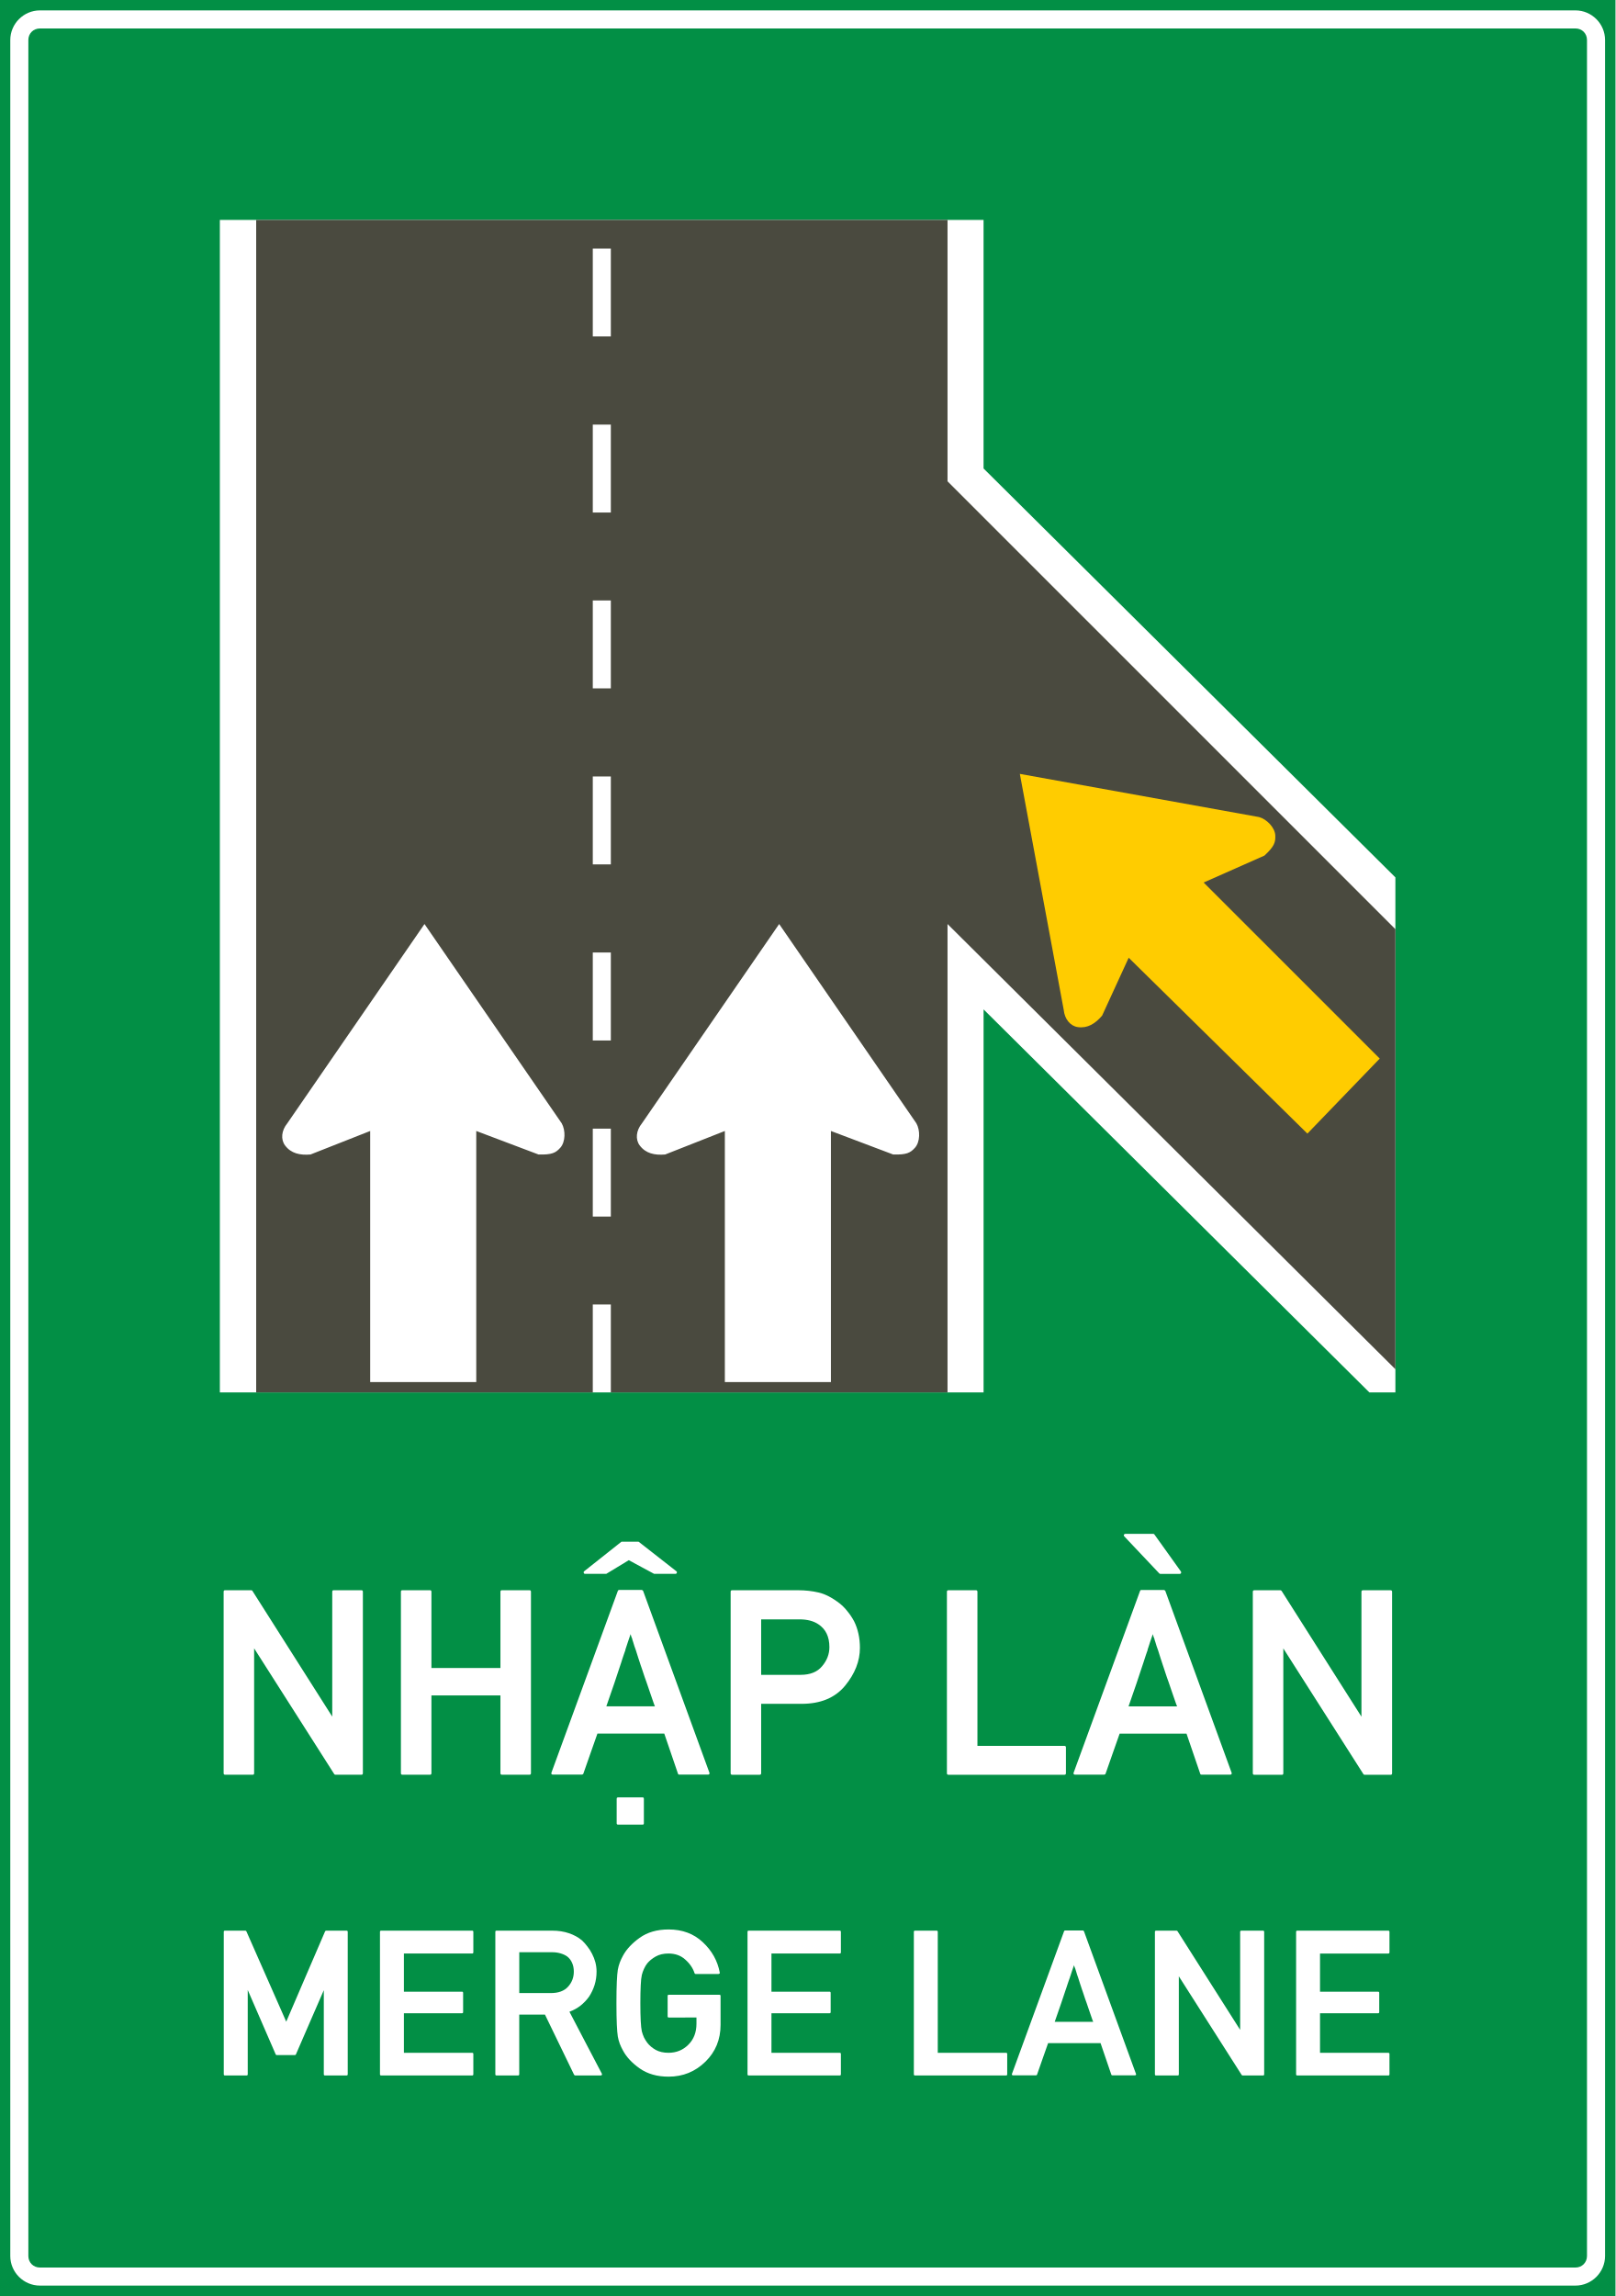
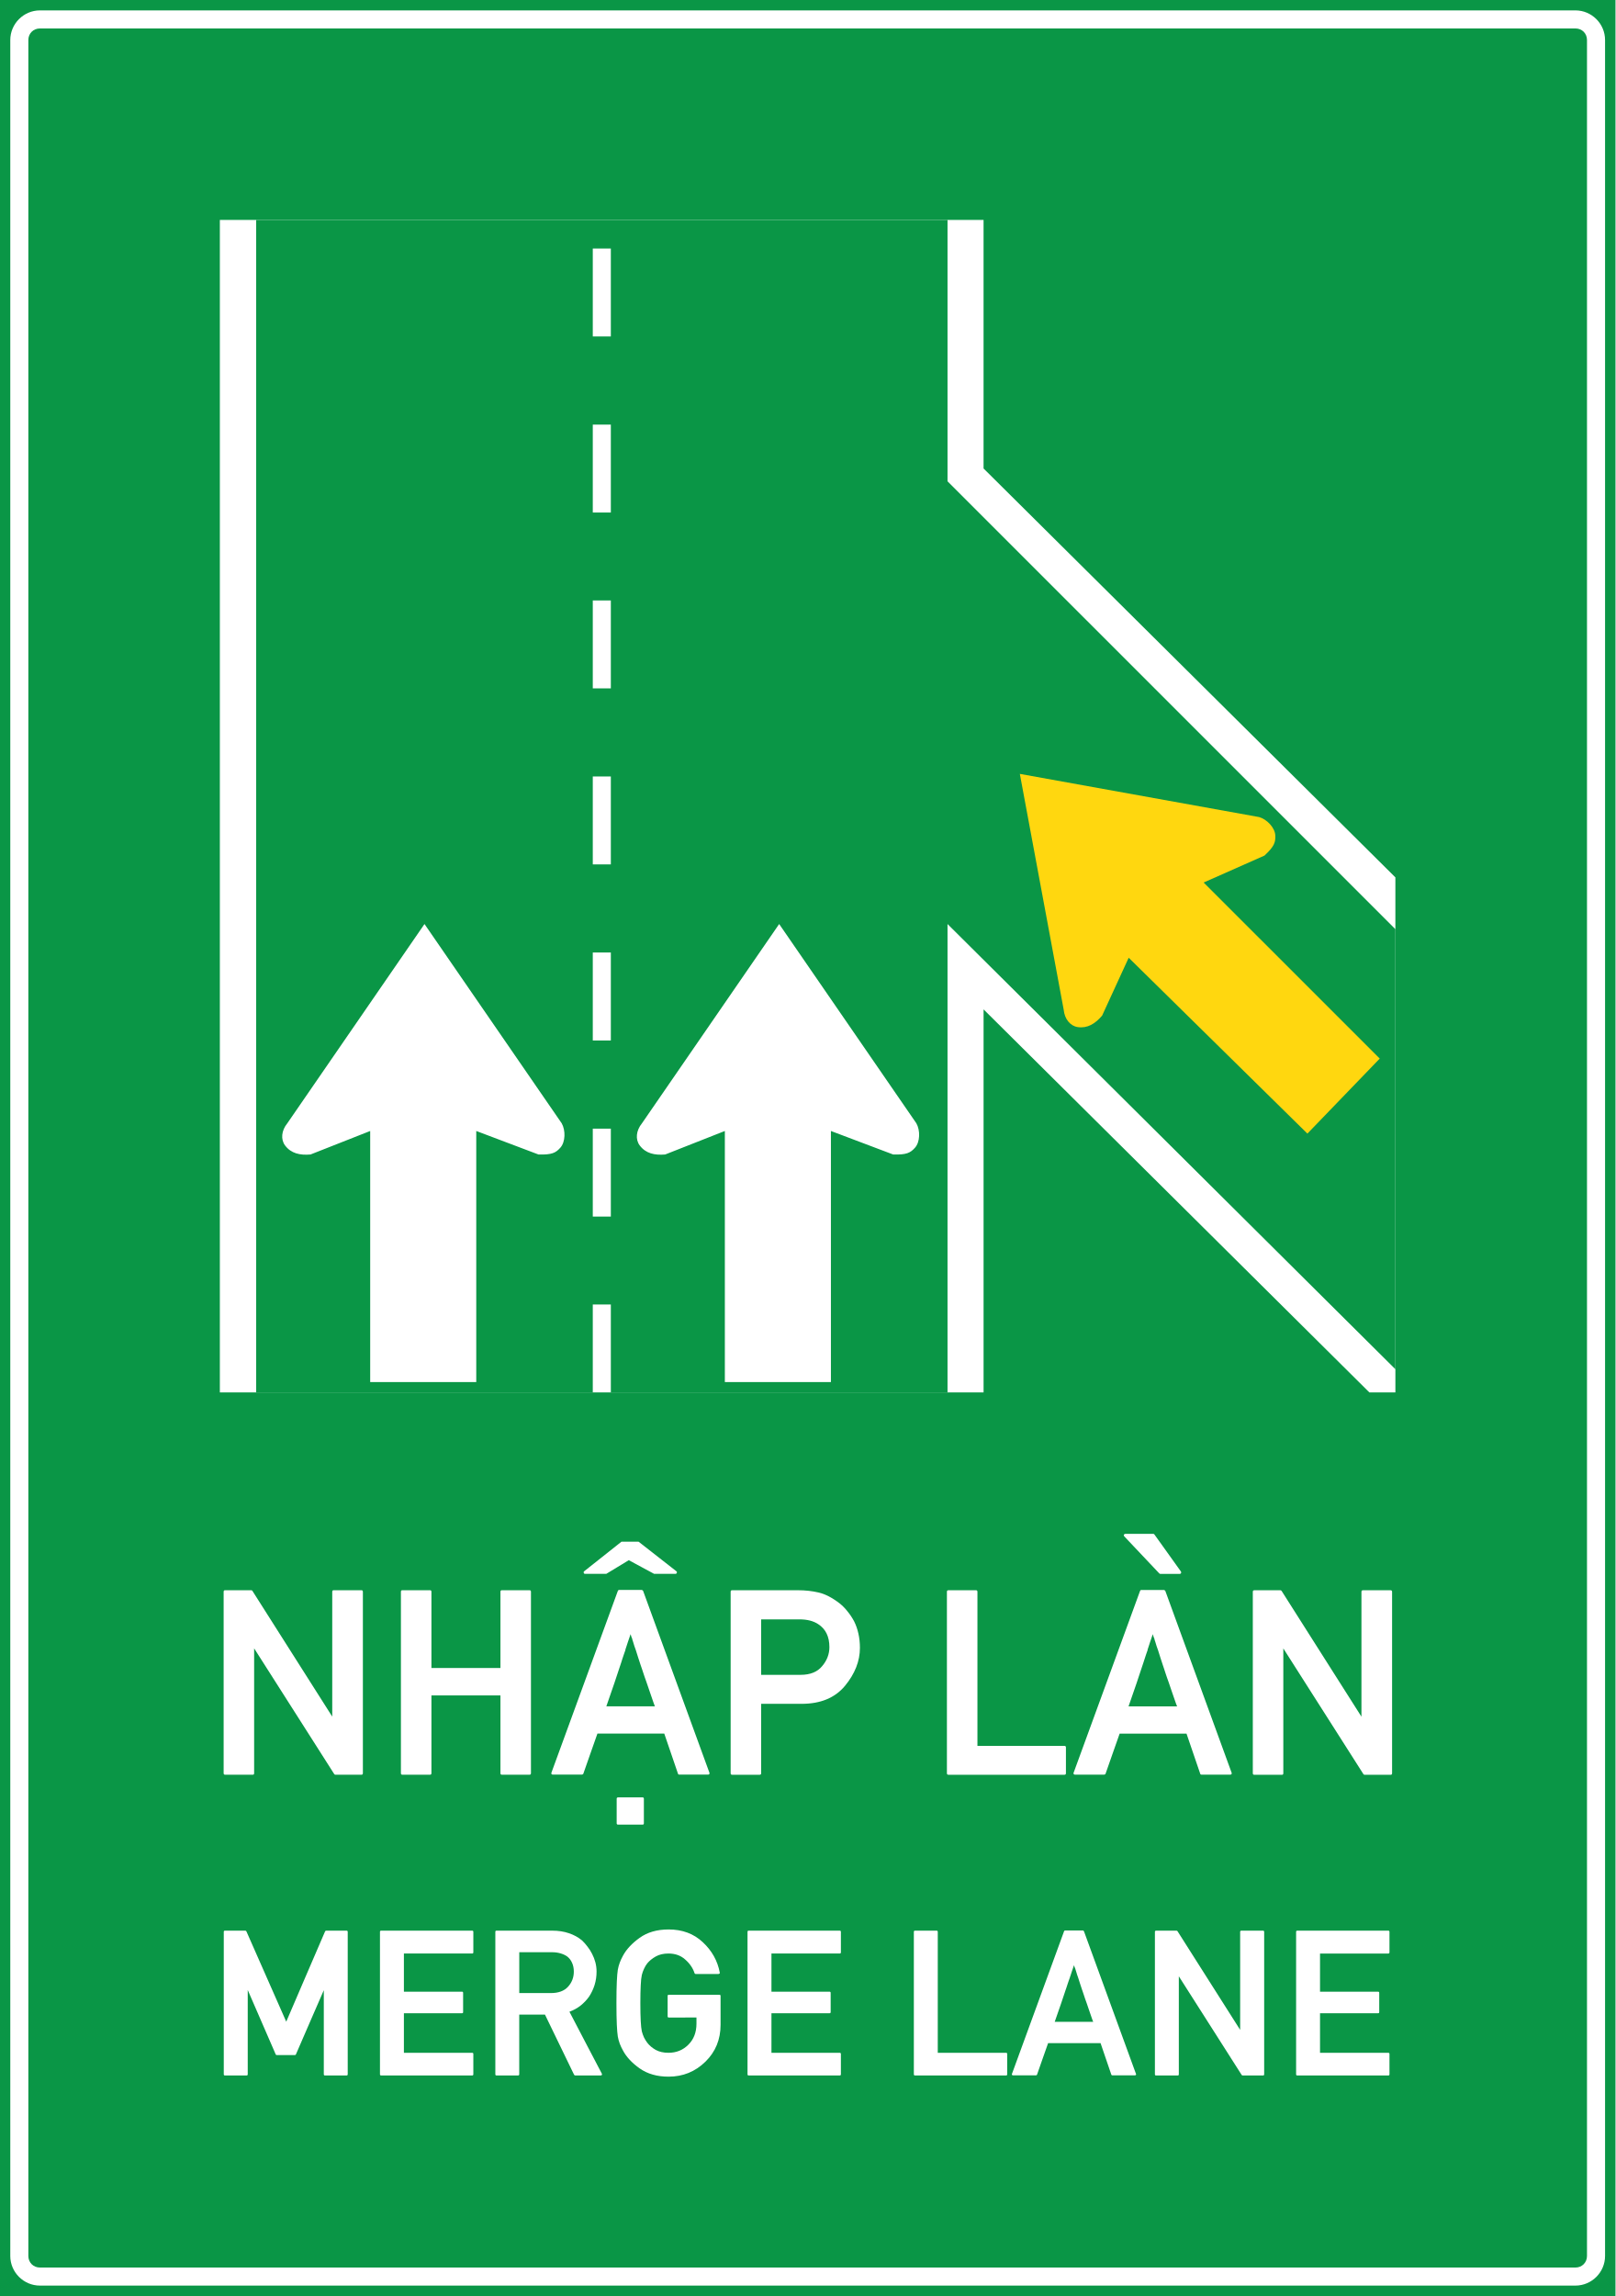
<svg xmlns="http://www.w3.org/2000/svg" id="svg8" version="1.1" viewBox="0 0 109.628 155.775" height="155.775mm" width="109.628mm">
  <defs id="defs2" />
  <g transform="translate(-159.4911,-166.8263)" id="layer1">
-     <path id="rect8860" style="opacity:1;fill:#028f45;fill-opacity:1;fill-rule:evenodd;stroke-width:0.119;stroke-linecap:square;stroke-miterlimit:10;paint-order:stroke fill markers" d="m 159.491,166.826 h 109.628 v 155.775 h -109.628 z" />
+     <path id="rect8860" style="opacity:1;fill:#0A9646;fill-opacity:1;fill-rule:evenodd;stroke-width:0.119;stroke-linecap:square;stroke-miterlimit:10;paint-order:stroke fill markers" d="m 159.491,166.826 h 109.628 v 155.775 h -109.628 z" />
    <path style="opacity:1;fill:#ffffff;fill-opacity:1;fill-rule:nonzero;stroke:none;stroke-width:0.353" d="m 254.186,261.296 h -1.766 l -26.181,-25.986 v 25.986 h -51.828 v -79.549 h 49.38 2.447 v 16.864 l 27.947,27.742 z" id="path7227" />
-     <path id="path7197" style="opacity:1;fill:#4a4a3f;fill-opacity:1;fill-rule:nonzero;stroke:none;stroke-width:0.353" d="m 176.876,181.746 v 79.549 h 22.843 v -5.965 h 1.225 v 5.965 h 22.848 v -31.777 l 30.394,30.206 V 229.868 l -30.394,-30.388 v -17.734 z m 22.843,1.941 h 1.225 v 5.965 h -1.225 z m 0,11.946 h 1.225 v 5.965 h -1.225 z m 0,11.932 h 1.225 v 5.966 h -1.225 z m 0,11.942 h 1.225 v 5.966 h -1.225 z m 0,11.945 h 1.225 v 5.966 h -1.225 z m 0,11.949 h 1.225 v 5.966 h -1.225 z" />
+     <path id="path7197" style="opacity:1;fill:#0A9646;fill-opacity:1;fill-rule:nonzero;stroke:none;stroke-width:0.353" d="m 176.876,181.746 v 79.549 h 22.843 v -5.965 h 1.225 v 5.965 h 22.848 v -31.777 l 30.394,30.206 V 229.868 l -30.394,-30.388 v -17.734 z m 22.843,1.941 h 1.225 v 5.965 h -1.225 z m 0,11.946 h 1.225 v 5.965 h -1.225 z m 0,11.932 h 1.225 v 5.966 h -1.225 z m 0,11.942 h 1.225 v 5.966 h -1.225 z m 0,11.945 h 1.225 v 5.966 h -1.225 z m 0,11.949 h 1.225 v 5.966 h -1.225 z" />
    <path style="color:#000000;font-style:normal;font-variant:normal;font-weight:normal;font-stretch:normal;font-size:medium;line-height:normal;font-family:sans-serif;font-variant-ligatures:normal;font-variant-position:normal;font-variant-caps:normal;font-variant-numeric:normal;font-variant-alternates:normal;font-variant-east-asian:normal;font-feature-settings:normal;font-variation-settings:normal;text-indent:0;text-align:start;text-decoration:none;text-decoration-line:none;text-decoration-style:solid;text-decoration-color:#000000;letter-spacing:normal;word-spacing:normal;text-transform:none;writing-mode:lr-tb;direction:ltr;text-orientation:mixed;dominant-baseline:auto;baseline-shift:baseline;text-anchor:start;white-space:normal;shape-padding:0;shape-margin:0;inline-size:0;clip-rule:nonzero;display:inline;overflow:visible;visibility:visible;opacity:1;isolation:auto;mix-blend-mode:normal;color-interpolation:sRGB;color-interpolation-filters:linearRGB;solid-color:#000000;solid-opacity:1;vector-effect:none;fill:#ffffff;fill-opacity:1;fill-rule:evenodd;stroke:none;stroke-width:0.503;stroke-linecap:square;stroke-linejoin:miter;stroke-miterlimit:10;stroke-dasharray:none;stroke-dashoffset:0;stroke-opacity:1;paint-order:stroke fill markers;color-rendering:auto;image-rendering:auto;shape-rendering:auto;text-rendering:auto;enable-background:accumulate;stop-color:#000000;stop-opacity:1" d="m 162.199,167.532 c -1.102,0 -2.01,0.906 -2.01,2.008 v 150.347 c 0,1.102 0.907,2.008 2.01,2.008 h 104.207 c 1.102,0 2.008,-0.906 2.008,-2.008 V 169.54 c 0,-1.102 -0.906,-2.008 -2.008,-2.008 z m 0,1.225 h 104.207 c 0.445,0 0.782,0.338 0.782,0.782 v 150.347 c 0,0.445 -0.338,0.784 -0.782,0.784 h -104.207 c -0.445,0 -0.784,-0.339 -0.784,-0.784 V 169.54 c 0,-0.445 0.339,-0.782 0.784,-0.782 z" id="path8867" />
    <path id="path10830" style="font-style:normal;font-variant:normal;font-weight:normal;font-stretch:normal;font-size:16.067px;line-height:1.3;font-family:Giaothong2;-inkscape-font-specification:Giaothong2;text-align:center;letter-spacing:0.165px;text-anchor:middle;opacity:1;fill:#ffffff;fill-opacity:1;stroke-width:0.265" d="m 247.528,307.64 q -0.08,0 -0.08,-0.081 v -9.663 q 0,-0.081 0.08,-0.081 h 6.176 q 0.08,0 0.08,0.081 v 1.389 q 0,0.081 -0.08,0.081 h -4.633 v 2.589 h 3.938 q 0.08,0 0.08,0.081 v 1.308 q 0,0.074 -0.08,0.074 h -3.938 v 2.684 h 4.633 q 0.08,0 0.08,0.081 v 1.376 q 0,0.081 -0.08,0.081 z m -9.582,0 q -0.08,0 -0.08,-0.081 v -9.663 q 0,-0.081 0.08,-0.081 h 1.389 q 0.041,0 0.068,0.041 l 4.248,6.689 v -6.649 q 0,-0.081 0.08,-0.081 h 1.47 q 0.08,0 0.08,0.081 v 9.663 q 0,0.081 -0.08,0.081 h -1.382 q -0.041,0 -0.068,-0.041 l -4.262,-6.689 v 6.649 q 0,0.081 -0.073,0.081 z m -9.71,-0.008 q -0.045,0 -0.068,-0.034 -0.025,-0.034 0,-0.074 l 3.533,-9.669 q 0.025,-0.054 0.068,-0.054 h 1.207 q 0.025,0 0.041,0.019 0.026,0.014 0.034,0.034 l 3.527,9.669 q 0.025,0.041 0,0.074 -0.025,0.034 -0.06,0.034 h -1.544 q -0.054,0 -0.068,-0.054 l -0.728,-2.131 h -3.56 q -0.19,0.546 -0.378,1.072 -0.183,0.519 -0.371,1.059 0,0.019 -0.034,0.041 -0.025,0.014 -0.041,0.014 z m 5.442,-3.634 q -0.025,-0.047 -0.041,-0.101 -0.025,-0.054 -0.034,-0.094 -0.114,-0.33 -0.209,-0.607 -0.095,-0.283 -0.168,-0.492 -0.045,-0.135 -0.095,-0.263 -0.041,-0.128 -0.08,-0.243 -0.034,-0.108 -0.068,-0.202 -0.034,-0.101 -0.068,-0.196 -0.06,-0.196 -0.129,-0.391 -0.06,-0.196 -0.129,-0.405 -0.034,-0.094 -0.073,-0.209 -0.034,-0.115 -0.073,-0.243 -0.025,-0.068 -0.034,-0.101 0,-0.041 -0.025,-0.074 -0.025,-0.041 -0.034,-0.088 -0.025,-0.047 -0.041,-0.135 -0.073,0.222 -0.142,0.411 -0.06,0.189 -0.114,0.351 -0.025,0.041 -0.025,0.074 0,0.034 -0.025,0.068 -0.034,0.114 -0.075,0.216 -0.034,0.101 -0.068,0.202 -0.034,0.108 -0.068,0.209 -0.034,0.101 -0.068,0.196 -0.068,0.202 -0.142,0.425 -0.068,0.222 -0.156,0.465 -0.089,0.243 -0.183,0.526 -0.095,0.276 -0.244,0.701 z m -12.091,3.641 q -0.08,0 -0.08,-0.081 v -9.663 q 0,-0.081 0.08,-0.081 h 1.463 q 0.08,0 0.08,0.081 v 8.206 h 4.633 q 0.08,0 0.08,0.081 v 1.376 q 0,0.081 -0.08,0.081 z m -11.288,0 q -0.08,0 -0.08,-0.081 v -9.663 q 0,-0.081 0.08,-0.081 h 6.177 q 0.08,0 0.08,0.081 v 1.389 q 0,0.081 -0.08,0.081 h -4.632 v 2.589 h 3.938 q 0.08,0 0.08,0.081 v 1.308 q 0,0.074 -0.08,0.074 h -3.938 v 2.684 h 4.632 q 0.08,0 0.08,0.081 v 1.376 q 0,0.081 -0.08,0.081 z m -5.421,-3.931 q -0.08,0 -0.08,-0.081 v -1.389 q 0,-0.074 0.08,-0.074 h 3.432 q 0.08,0 0.08,0.074 v 1.969 q 0,1.49 -1.025,2.495 -1.038,1.018 -2.502,1.018 -1.167,0 -1.962,-0.56 -0.782,-0.553 -1.133,-1.214 v 0 q -0.129,-0.229 -0.217,-0.459 -0.089,-0.236 -0.134,-0.492 -0.041,-0.256 -0.068,-0.816 -0.025,-0.566 -0.025,-1.45 0,-0.883 0.025,-1.443 0.026,-0.56 0.068,-0.816 0.045,-0.256 0.134,-0.492 0.089,-0.236 0.217,-0.465 v 0 q 0.351,-0.654 1.133,-1.214 0.789,-0.566 1.962,-0.566 1.403,0 2.32,0.863 0.93,0.863 1.153,2.063 0.025,0.04 -0.025,0.068 -0.026,0.027 -0.068,0.027 h -1.544 q -0.06,0 -0.073,-0.054 -0.089,-0.27 -0.249,-0.499 -0.161,-0.236 -0.398,-0.438 -0.445,-0.398 -1.126,-0.398 -0.505,0 -0.863,0.202 -0.357,0.202 -0.573,0.465 -0.129,0.162 -0.222,0.371 -0.095,0.202 -0.148,0.418 -0.054,0.229 -0.075,0.708 -0.025,0.479 -0.025,1.2 0,0.735 0.025,1.214 0.025,0.472 0.075,0.701 0.054,0.209 0.148,0.418 0.103,0.202 0.222,0.357 0.217,0.283 0.573,0.485 0.357,0.196 0.863,0.196 0.802,0 1.349,-0.546 0.553,-0.546 0.553,-1.43 v -0.418 z m -10.148,-4.43 v 2.771 h 2.138 q 0.782,0 1.173,-0.432 0.391,-0.432 0.391,-1.025 0,-0.337 -0.121,-0.6 -0.114,-0.263 -0.337,-0.432 -0.195,-0.135 -0.459,-0.209 -0.256,-0.074 -0.56,-0.074 z m -1.544,8.361 q -0.08,0 -0.08,-0.081 v -9.663 q 0,-0.081 0.08,-0.081 h 3.783 q 0.627,0 1.133,0.175 0.506,0.169 0.883,0.485 0.195,0.182 0.371,0.418 0.183,0.229 0.317,0.499 0.142,0.27 0.222,0.573 0.08,0.303 0.08,0.627 0,0.479 -0.134,0.91 -0.134,0.425 -0.378,0.796 -0.249,0.344 -0.58,0.607 -0.33,0.256 -0.748,0.411 0.546,1.045 1.099,2.104 0.553,1.052 1.099,2.097 0.025,0.047 0,0.088 -0.025,0.034 -0.068,0.034 h -1.74 q -0.025,0 -0.041,-0.014 -0.025,-0.019 -0.034,-0.034 l -1.976,-4.08 h -1.746 v 4.046 q 0,0.081 -0.08,0.081 z m -7.829,0 q -0.08,0 -0.08,-0.081 v -9.663 q 0,-0.081 0.08,-0.081 h 6.176 q 0.08,0 0.08,0.081 v 1.389 q 0,0.081 -0.08,0.081 h -4.632 v 2.589 h 3.938 q 0.08,0 0.08,0.081 v 1.308 q 0,0.074 -0.08,0.074 h -3.938 v 2.684 h 4.632 q 0.08,0 0.08,0.081 v 1.376 q 0,0.081 -0.08,0.081 z m -10.6,0 q -0.08,0 -0.08,-0.081 v -9.663 q 0,-0.081 0.08,-0.081 h 1.382 q 0.045,0 0.073,0.047 l 2.704,6.129 q 0.654,-1.544 1.315,-3.061 0.661,-1.524 1.322,-3.068 0.025,-0.047 0.073,-0.047 h 1.382 q 0.08,0 0.08,0.081 v 9.663 q 0,0.081 -0.08,0.081 h -1.463 q -0.08,0 -0.08,-0.081 v -5.705 q -0.472,1.099 -0.951,2.185 -0.479,1.086 -0.944,2.178 -0.026,0.041 -0.073,0.041 h -1.22 q -0.045,0 -0.073,-0.041 l -1.901,-4.376 v 5.718 q 0,0.081 -0.08,0.081 z m 69.856,-20.4 q -0.103,0 -0.103,-0.103 V 274.823 q 0,-0.103 0.103,-0.103 h 1.77 q 0.05,0 0.086,0.052 l 5.413,8.524 v -8.473 q 0,-0.103 0.103,-0.103 h 1.873 q 0.103,0 0.103,0.103 v 12.314 q 0,0.103 -0.103,0.103 h -1.761 q -0.052,0 -0.086,-0.052 l -5.431,-8.524 v 8.473 q 0,0.103 -0.095,0.103 z m -12.176,-0.01 q -0.06,0 -0.084,-0.043 -0.026,-0.043 0,-0.095 l 4.503,-12.322 q 0.025,-0.069 0.086,-0.069 h 1.538 q 0.026,0 0.05,0.026 0.034,0.017 0.044,0.043 l 4.494,12.322 q 0.025,0.052 0,0.095 -0.026,0.043 -0.078,0.043 h -1.968 q -0.068,0 -0.084,-0.069 l -0.928,-2.715 h -4.537 q -0.241,0.696 -0.481,1.366 -0.231,0.662 -0.472,1.349 0,0.026 -0.044,0.052 -0.026,0.017 -0.052,0.017 z m 6.935,-4.632 q -0.025,-0.06 -0.052,-0.129 -0.026,-0.069 -0.044,-0.12 -0.146,-0.421 -0.267,-0.773 -0.12,-0.361 -0.214,-0.627 -0.06,-0.172 -0.12,-0.335 -0.05,-0.163 -0.103,-0.309 -0.044,-0.137 -0.084,-0.258 -0.044,-0.129 -0.084,-0.249 -0.078,-0.249 -0.163,-0.498 -0.078,-0.249 -0.163,-0.516 -0.044,-0.12 -0.095,-0.266 -0.044,-0.146 -0.095,-0.309 -0.026,-0.086 -0.044,-0.129 0,-0.052 -0.026,-0.095 -0.025,-0.052 -0.044,-0.112 -0.025,-0.06 -0.052,-0.172 -0.095,0.284 -0.18,0.524 -0.078,0.241 -0.146,0.447 -0.025,0.052 -0.026,0.095 0,0.043 -0.026,0.086 -0.044,0.146 -0.095,0.275 -0.044,0.129 -0.084,0.258 -0.044,0.137 -0.086,0.266 -0.044,0.129 -0.084,0.249 -0.086,0.258 -0.18,0.541 -0.086,0.284 -0.197,0.593 -0.112,0.309 -0.232,0.67 -0.12,0.352 -0.309,0.894 z m -1.134,-8.988 q -0.025,0 -0.044,-0.01 -0.026,-0.017 -0.034,-0.026 l -2.372,-2.509 q -0.052,-0.052 -0.026,-0.112 0.034,-0.06 0.103,-0.06 h 1.89 q 0.052,0 0.084,0.052 l 1.796,2.509 q 0.026,0.06 0,0.112 -0.025,0.043 -0.084,0.043 z m -14.384,13.628 q -0.103,0 -0.103,-0.103 v -12.313 q 0,-0.103 0.103,-0.103 h 1.865 q 0.103,0 0.103,0.103 v 10.457 h 5.903 q 0.103,0 0.103,0.103 v 1.753 q 0,0.103 -0.103,0.103 z m -12.709,-10.543 v 3.764 h 2.672 q 0.988,0 1.469,-0.593 0.49,-0.576 0.49,-1.289 0,-1.065 -0.756,-1.555 -0.49,-0.327 -1.272,-0.327 z m -1.968,10.543 q -0.103,0 -0.103,-0.103 v -12.313 q 0,-0.103 0.103,-0.103 h 4.468 q 0.739,0 1.401,0.155 0.67,0.155 1.426,0.739 0.292,0.232 0.533,0.541 0.249,0.301 0.447,0.67 0.19,0.378 0.292,0.833 0.103,0.455 0.103,0.971 0,1.349 -1.014,2.578 -1.014,1.22 -2.947,1.22 h -2.741 v 4.709 q 0,0.103 -0.103,0.103 z m -12.176,-0.01 q -0.06,0 -0.086,-0.043 -0.026,-0.043 0,-0.095 l 4.503,-12.322 q 0.025,-0.069 0.086,-0.069 h 1.538 q 0.026,0 0.05,0.026 0.034,0.017 0.044,0.043 l 4.494,12.322 q 0.025,0.052 0,0.095 -0.026,0.043 -0.078,0.043 h -1.968 q -0.068,0 -0.086,-0.069 l -0.928,-2.715 h -4.536 q -0.241,0.696 -0.481,1.366 -0.232,0.662 -0.473,1.349 0,0.026 -0.044,0.052 -0.026,0.017 -0.052,0.017 z m 6.934,-4.632 q -0.025,-0.06 -0.05,-0.129 -0.026,-0.069 -0.044,-0.12 -0.146,-0.421 -0.266,-0.773 -0.12,-0.361 -0.214,-0.627 -0.06,-0.172 -0.12,-0.335 -0.052,-0.163 -0.103,-0.309 -0.044,-0.137 -0.086,-0.258 -0.044,-0.129 -0.086,-0.249 -0.078,-0.249 -0.163,-0.498 -0.078,-0.249 -0.163,-0.516 -0.044,-0.12 -0.095,-0.266 -0.044,-0.146 -0.095,-0.309 -0.026,-0.086 -0.044,-0.129 0,-0.052 -0.026,-0.095 -0.025,-0.052 -0.044,-0.112 -0.025,-0.06 -0.052,-0.172 -0.095,0.284 -0.18,0.524 -0.078,0.241 -0.146,0.447 -0.025,0.052 -0.026,0.095 0,0.043 -0.026,0.086 -0.044,0.146 -0.096,0.275 -0.044,0.129 -0.086,0.258 -0.044,0.137 -0.084,0.266 -0.044,0.129 -0.084,0.249 -0.086,0.258 -0.18,0.541 -0.086,0.284 -0.197,0.593 -0.112,0.309 -0.232,0.67 -0.12,0.352 -0.309,0.894 z m -4.734,-8.988 q -0.078,0 -0.095,-0.069 -0.025,-0.069 0.034,-0.112 l 2.526,-2.002 h 1.16 l 2.561,2.002 q 0.06,0.043 0.034,0.112 -0.025,0.069 -0.095,0.069 h -1.444 l -1.719,-0.928 q -0.378,0.232 -0.765,0.464 -0.387,0.232 -0.765,0.464 z m 2.234,17.014 q -0.095,0 -0.095,-0.095 v -1.658 q 0,-0.095 0.095,-0.095 h 1.667 q 0.084,0 0.084,0.095 v 1.658 q 0,0.095 -0.084,0.095 z m -7.88,-3.386 q -0.103,0 -0.103,-0.103 v -5.276 h -4.683 v 5.276 q 0,0.103 -0.103,0.103 h -1.865 q -0.103,0 -0.103,-0.103 v -12.313 q 0,-0.103 0.103,-0.103 h 1.865 q 0.103,0 0.103,0.103 v 5.173 h 4.683 v -5.173 q 0,-0.103 0.103,-0.103 h 1.865 q 0.103,0 0.103,0.103 v 12.313 q 0,0.103 -0.103,0.103 z m -18.784,0 q -0.103,0 -0.103,-0.103 v -12.313 q 0,-0.103 0.103,-0.103 h 1.77 q 0.052,0 0.084,0.052 l 5.413,8.524 v -8.473 q 0,-0.103 0.103,-0.103 h 1.873 q 0.103,0 0.103,0.103 v 12.314 q 0,0.103 -0.103,0.103 h -1.762 q -0.052,0 -0.084,-0.052 l -5.431,-8.524 v 8.473 q 0,0.103 -0.095,0.103 z" />
    <path id="rect8815" style="opacity:1;fill:#ffffff;fill-rule:evenodd;stroke-width:0.119;stroke-linecap:square;stroke-miterlimit:10;paint-order:stroke fill markers" d="m 188.298,229.518 -9.31,13.521 c -0.401,0.489 -0.459,1.097 -0.148,1.507 0.406,0.537 1.006,0.669 1.724,0.608 l 4.049,-1.595 v 17.036 h 7.198 v -17.036 l 4.224,1.595 c 0.907,0.026 1.169,-0.108 1.484,-0.462 0.348,-0.391 0.361,-1.176 0.091,-1.653 z" />
    <path d="m 212.367,229.518 -9.311,13.521 c -0.401,0.489 -0.459,1.097 -0.148,1.507 0.406,0.537 1.006,0.669 1.724,0.608 l 4.049,-1.595 v 17.036 h 7.198 v -17.036 l 4.224,1.595 c 0.906,0.026 1.169,-0.108 1.484,-0.462 0.348,-0.391 0.361,-1.176 0.091,-1.653 z" style="opacity:1;fill:#ffffff;fill-rule:evenodd;stroke-width:0.119;stroke-linecap:square;stroke-miterlimit:10;paint-order:stroke fill markers" id="path8823" />
-     <path id="path8825" style="opacity:1;fill:#ffcc00;fill-rule:evenodd;stroke-width:0.119;stroke-linecap:square;stroke-miterlimit:10;paint-order:stroke fill markers" d="m 228.7,219.332 2.976,16 c 0.059,0.63 0.443,1.103 0.952,1.178 0.667,0.098 1.186,-0.23 1.655,-0.777 l 1.804,-3.928 12.127,11.932 4.909,-5.09 -11.949,-11.945 4.128,-1.829 c 0.664,-0.618 0.757,-0.898 0.733,-1.371 -0.026,-0.523 -0.569,-1.091 -1.097,-1.24 z" />
+     <path id="path8825" style="opacity:1;fill:#FFD70F;fill-rule:evenodd;stroke-width:0.119;stroke-linecap:square;stroke-miterlimit:10;paint-order:stroke fill markers" d="m 228.7,219.332 2.976,16 c 0.059,0.63 0.443,1.103 0.952,1.178 0.667,0.098 1.186,-0.23 1.655,-0.777 l 1.804,-3.928 12.127,11.932 4.909,-5.09 -11.949,-11.945 4.128,-1.829 c 0.664,-0.618 0.757,-0.898 0.733,-1.371 -0.026,-0.523 -0.569,-1.091 -1.097,-1.24 z" />
  </g>
</svg>
